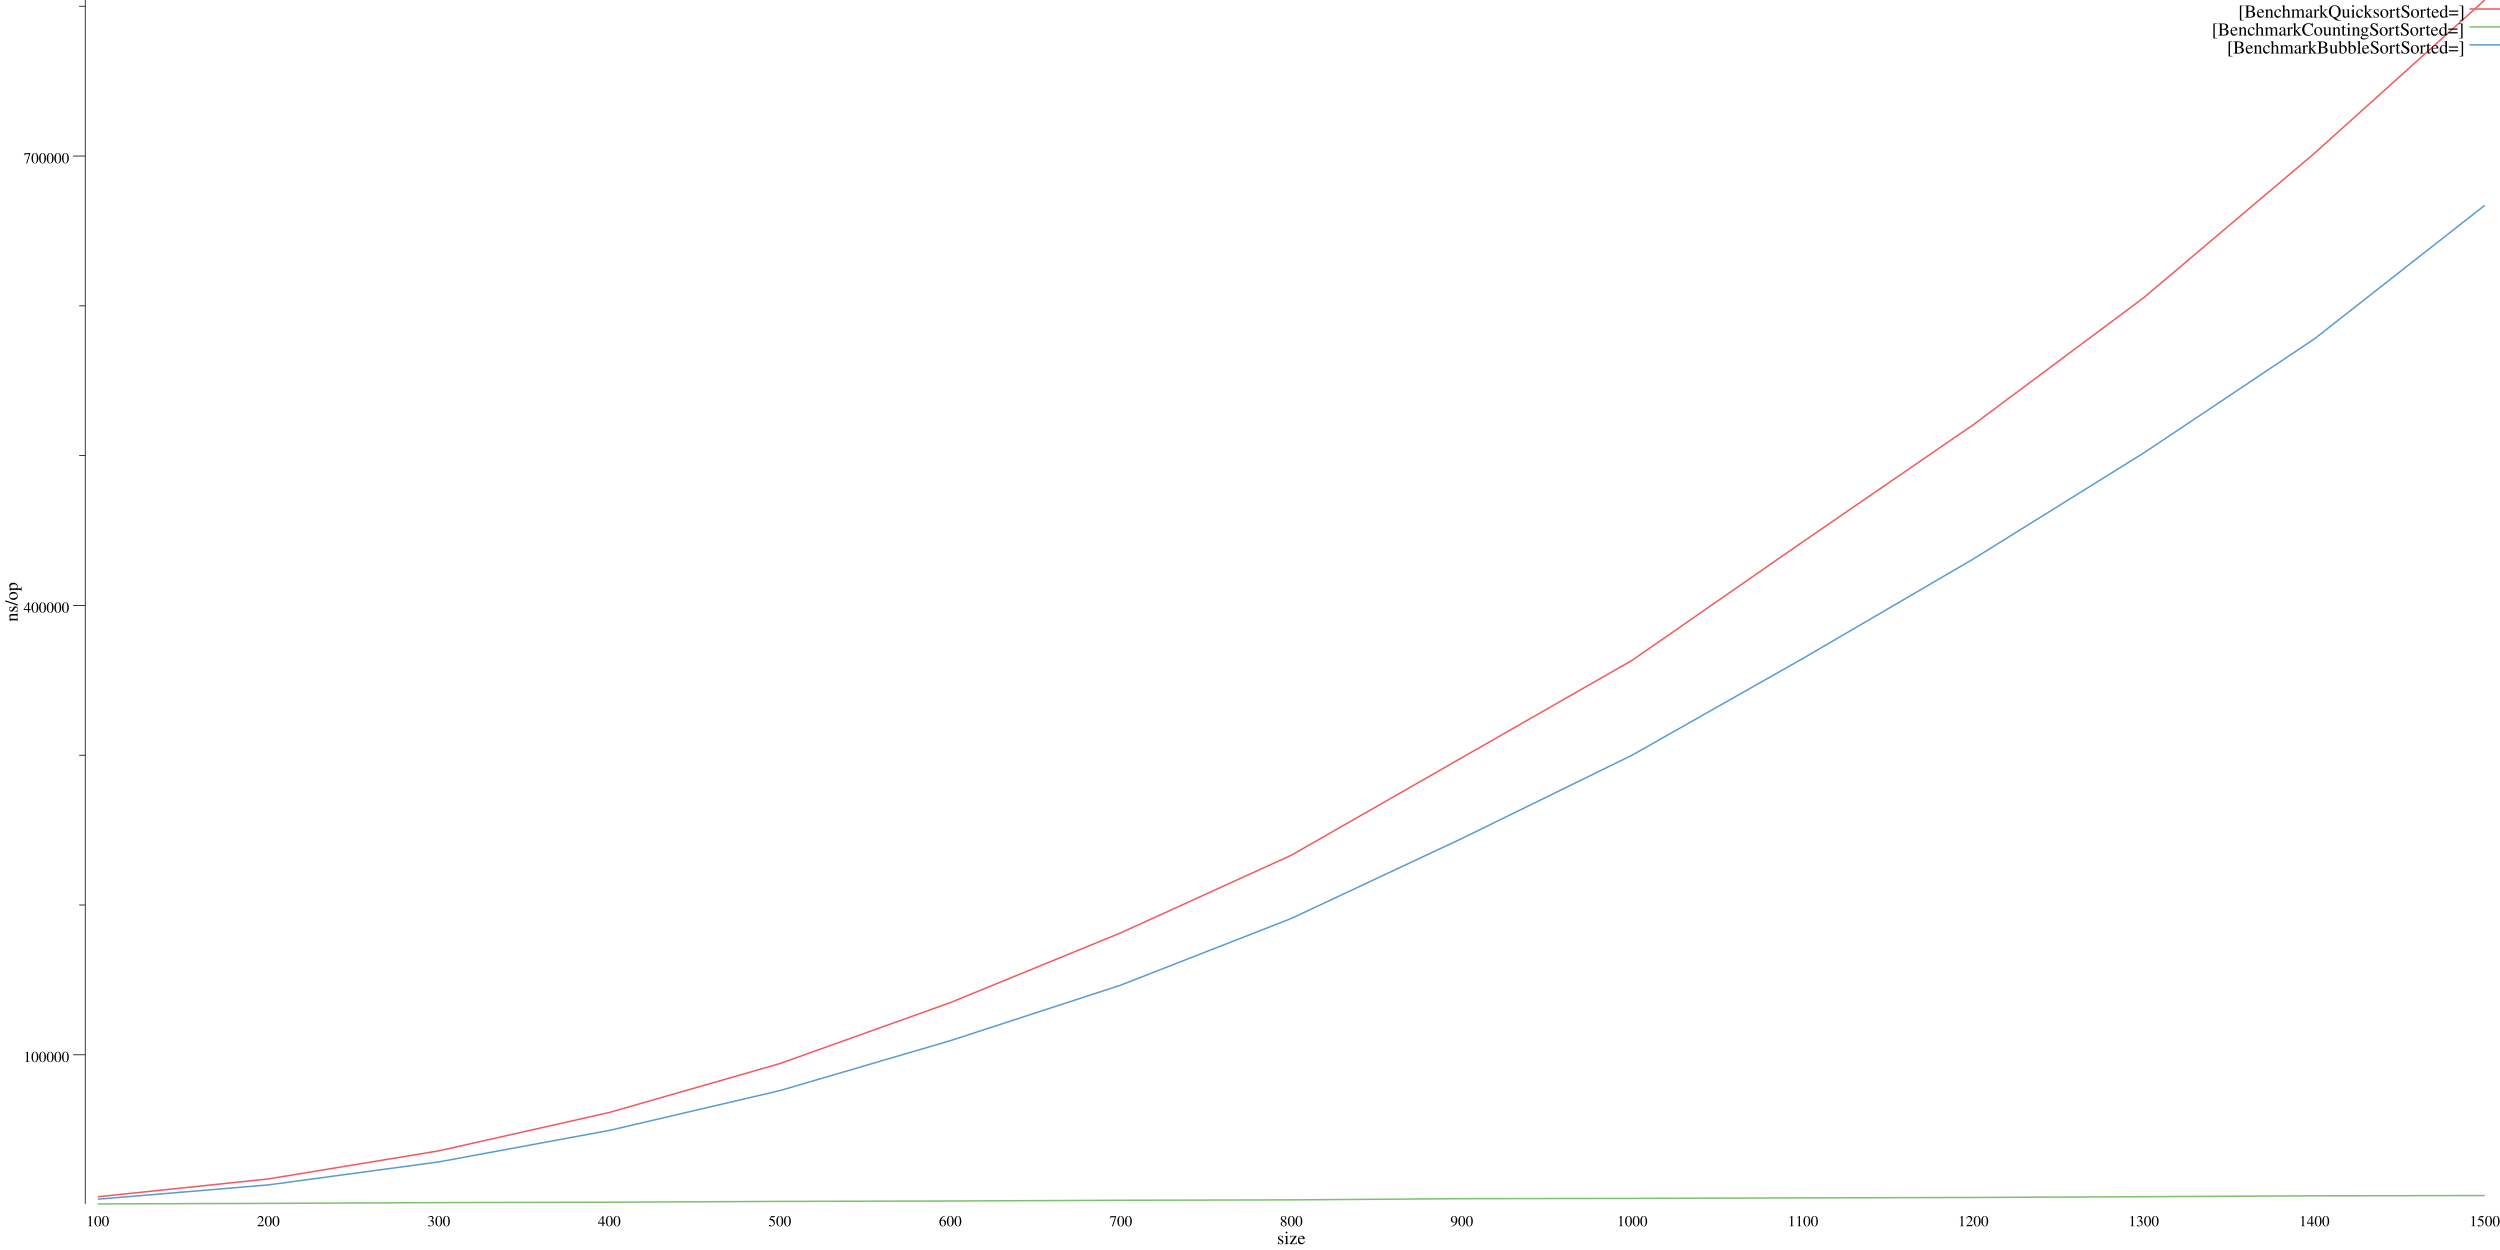
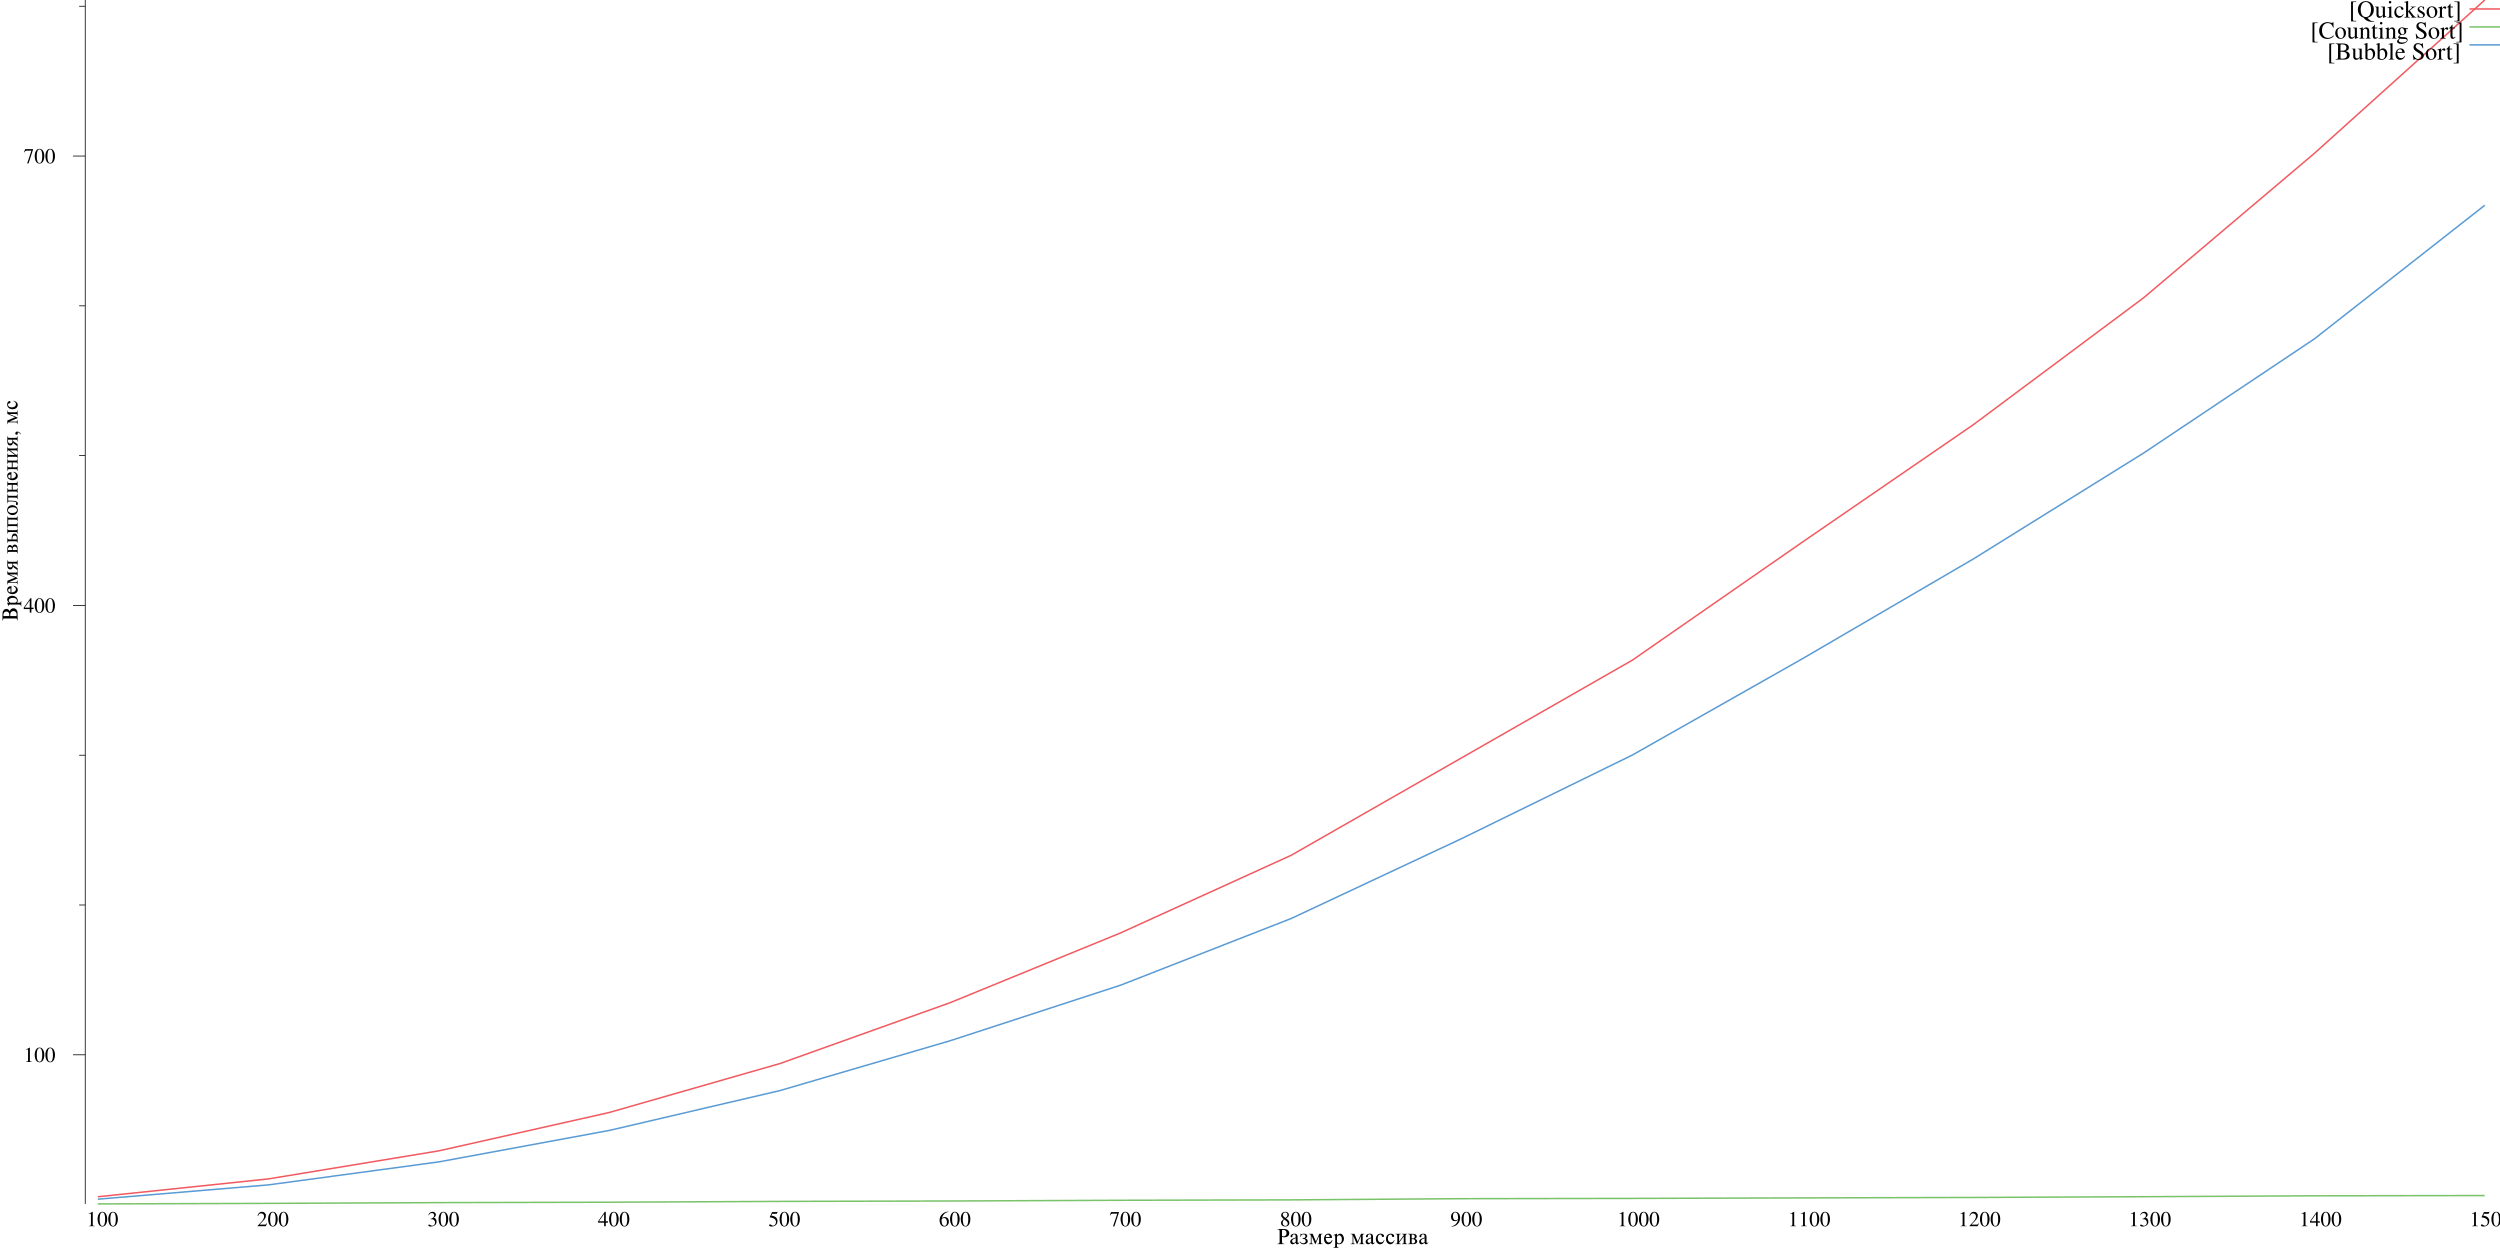
<svg xmlns="http://www.w3.org/2000/svg" width="1640pt" height="820pt" viewBox="0 0 1640 820">
  <g transform="scale(1, -1) translate(0, -820)">
    <path d="M0,0L1640,0L1640,820L0,820Z" style="fill:#FFFFFF" />
-     <text x="837.75" y="-3.861" transform="scale(1, -1)" style="font-family:Times;font-weight:normal;font-style:normal;font-size:12px">size</text>
-     <text x="56.666" y="-15.602" transform="scale(1, -1)" style="font-family:Times;font-weight:normal;font-style:normal;font-size:10px">100</text>
-     <text x="168.51" y="-15.602" transform="scale(1, -1)" style="font-family:Times;font-weight:normal;font-style:normal;font-size:10px">200</text>
-     <text x="280.36" y="-15.602" transform="scale(1, -1)" style="font-family:Times;font-weight:normal;font-style:normal;font-size:10px">300</text>
-     <text x="392.2" y="-15.602" transform="scale(1, -1)" style="font-family:Times;font-weight:normal;font-style:normal;font-size:10px">400</text>
-     <text x="504.05" y="-15.602" transform="scale(1, -1)" style="font-family:Times;font-weight:normal;font-style:normal;font-size:10px">500</text>
-     <text x="615.89" y="-15.602" transform="scale(1, -1)" style="font-family:Times;font-weight:normal;font-style:normal;font-size:10px">600</text>
-     <text x="727.74" y="-15.602" transform="scale(1, -1)" style="font-family:Times;font-weight:normal;font-style:normal;font-size:10px">700</text>
-     <text x="839.58" y="-15.602" transform="scale(1, -1)" style="font-family:Times;font-weight:normal;font-style:normal;font-size:10px">800</text>
-     <text x="951.43" y="-15.602" transform="scale(1, -1)" style="font-family:Times;font-weight:normal;font-style:normal;font-size:10px">900</text>
-     <text x="1060.8" y="-15.602" transform="scale(1, -1)" style="font-family:Times;font-weight:normal;font-style:normal;font-size:10px">1000</text>
-     <text x="1172.8" y="-15.602" transform="scale(1, -1)" style="font-family:Times;font-weight:normal;font-style:normal;font-size:10px">1100</text>
-     <text x="1284.5" y="-15.602" transform="scale(1, -1)" style="font-family:Times;font-weight:normal;font-style:normal;font-size:10px">1200</text>
-     <text x="1396.3" y="-15.602" transform="scale(1, -1)" style="font-family:Times;font-weight:normal;font-style:normal;font-size:10px">1300</text>
-     <text x="1508.2" y="-15.602" transform="scale(1, -1)" style="font-family:Times;font-weight:normal;font-style:normal;font-size:10px">1400</text>
-     <text x="1620" y="-15.602" transform="scale(1, -1)" style="font-family:Times;font-weight:normal;font-style:normal;font-size:10px">1500</text>
+     <text x="837.75" y="-3.861" transform="scale(1, -1)" style="font-family:Times;font-weight:normal;font-style:normal;font-size:15px">Размер массива</text>
+     <text x="56.666" y="-15.602" transform="scale(1, -1)" style="font-family:Times;font-weight:normal;font-style:normal;font-size:14px">100</text>
+     <text x="168.51" y="-15.602" transform="scale(1, -1)" style="font-family:Times;font-weight:normal;font-style:normal;font-size:14px">200</text>
+     <text x="280.36" y="-15.602" transform="scale(1, -1)" style="font-family:Times;font-weight:normal;font-style:normal;font-size:14px">300</text>
+     <text x="392.2" y="-15.602" transform="scale(1, -1)" style="font-family:Times;font-weight:normal;font-style:normal;font-size:14px">400</text>
+     <text x="504.05" y="-15.602" transform="scale(1, -1)" style="font-family:Times;font-weight:normal;font-style:normal;font-size:14px">500</text>
+     <text x="615.89" y="-15.602" transform="scale(1, -1)" style="font-family:Times;font-weight:normal;font-style:normal;font-size:14px">600</text>
+     <text x="727.74" y="-15.602" transform="scale(1, -1)" style="font-family:Times;font-weight:normal;font-style:normal;font-size:14px">700</text>
+     <text x="839.58" y="-15.602" transform="scale(1, -1)" style="font-family:Times;font-weight:normal;font-style:normal;font-size:14px">800</text>
+     <text x="951.43" y="-15.602" transform="scale(1, -1)" style="font-family:Times;font-weight:normal;font-style:normal;font-size:14px">900</text>
+     <text x="1060.8" y="-15.602" transform="scale(1, -1)" style="font-family:Times;font-weight:normal;font-style:normal;font-size:14px">1000</text>
+     <text x="1172.8" y="-15.602" transform="scale(1, -1)" style="font-family:Times;font-weight:normal;font-style:normal;font-size:14px">1100</text>
+     <text x="1284.5" y="-15.602" transform="scale(1, -1)" style="font-family:Times;font-weight:normal;font-style:normal;font-size:14px">1200</text>
+     <text x="1396.3" y="-15.602" transform="scale(1, -1)" style="font-family:Times;font-weight:normal;font-style:normal;font-size:14px">1300</text>
+     <text x="1508.2" y="-15.602" transform="scale(1, -1)" style="font-family:Times;font-weight:normal;font-style:normal;font-size:14px">1400</text>
+     <text x="1620" y="-15.602" transform="scale(1, -1)" style="font-family:Times;font-weight:normal;font-style:normal;font-size:14px">1500</text>
    <g transform="rotate(90)">
-       <text x="412.11" y="11.555" transform="scale(1, -1)" style="font-family:Times;font-weight:normal;font-style:normal;font-size:12px">ns/op</text>
+       <text x="412.11" y="11.555" transform="scale(1, -1)" style="font-family:Times;font-weight:normal;font-style:normal;font-size:15px">Время выполнения, мс</text>
    </g>
-     <text x="15.416" y="-123.33" transform="scale(1, -1)" style="font-family:Times;font-weight:normal;font-style:normal;font-size:10px">100000</text>
-     <text x="15.416" y="-418.12" transform="scale(1, -1)" style="font-family:Times;font-weight:normal;font-style:normal;font-size:10px">400000</text>
-     <text x="15.416" y="-712.91" transform="scale(1, -1)" style="font-family:Times;font-weight:normal;font-style:normal;font-size:10px">700000</text>
+     <text x="15.416" y="-123.33" transform="scale(1, -1)" style="font-family:Times;font-weight:normal;font-style:normal;font-size:14px">100</text>
+     <text x="15.416" y="-418.12" transform="scale(1, -1)" style="font-family:Times;font-weight:normal;font-style:normal;font-size:14px">400</text>
+     <text x="15.416" y="-712.91" transform="scale(1, -1)" style="font-family:Times;font-weight:normal;font-style:normal;font-size:14px">700</text>
    <path d="M47.916,128.05L55.916,128.05" style="fill:none;stroke:#000000;stroke-width:0.5" />
    <path d="M47.916,422.84L55.916,422.84" style="fill:none;stroke:#000000;stroke-width:0.5" />
    <path d="M47.916,717.63L55.916,717.63" style="fill:none;stroke:#000000;stroke-width:0.5" />
    <path d="M51.916,226.32L55.916,226.32" style="fill:none;stroke:#000000;stroke-width:0.5" />
    <path d="M51.916,324.58L55.916,324.58" style="fill:none;stroke:#000000;stroke-width:0.5" />
    <path d="M51.916,521.11L55.916,521.11" style="fill:none;stroke:#000000;stroke-width:0.5" />
    <path d="M51.916,619.37L55.916,619.37" style="fill:none;stroke:#000000;stroke-width:0.5" />
    <path d="M51.916,815.9L55.916,815.9" style="fill:none;stroke:#000000;stroke-width:0.5" />
    <path d="M55.916,30.23L55.916,820" style="fill:none;stroke:#000000;stroke-width:0.5" />
    <path d="M64.166,34.932L176.01,46.626L287.86,65.046L399.7,90.217L511.55,122.28L623.39,162.28L735.24,208.07L847.08,258.97L958.93,322.93L1070.8,386.93L1182.6,464.54L1294.5,541.4L1406.3,624.73L1518.2,719.38L1630,820" style="fill:none;stroke:#F15A60" />
    <path d="M64.166,30.23L176.01,30.58L287.86,31.083L399.7,31.349L511.55,31.881L623.39,32.143L735.24,32.619L847.08,32.879L958.93,33.665L1070.8,33.845L1182.6,34.176L1294.5,34.461L1406.3,34.963L1518.2,35.544L1630,35.721" style="fill:none;stroke:#7AC36A" />
    <path d="M64.166,33.335L176.01,42.708L287.86,57.805L399.7,78.445L511.55,104.55L623.39,137.31L735.24,173.77L847.08,217.49L958.93,269.93L1070.8,324.69L1182.6,388L1294.5,453.33L1406.3,522.87L1518.2,597.67L1630,685.34" style="fill:none;stroke:#5A9BD4" />
    <path d="M1620,814.11L1640,814.11" style="fill:none;stroke:#F15A60" />
-     <text x="1468.3" y="-808.45" transform="scale(1, -1)" style="font-family:Times;font-weight:normal;font-style:normal;font-size:12px">[BenchmarkQuicksortSorted=]</text>
+     <text x="1540.9" y="-808.45" transform="scale(1, -1)" style="font-family:Times;font-weight:normal;font-style:normal;font-size:16px">[Quicksort]</text>
    <path d="M1620,802.33L1640,802.33" style="fill:none;stroke:#7AC36A" />
-     <text x="1450.9" y="-796.67" transform="scale(1, -1)" style="font-family:Times;font-weight:normal;font-style:normal;font-size:12px">[BenchmarkCountingSortSorted=]</text>
+     <text x="1515.6" y="-794.67" transform="scale(1, -1)" style="font-family:Times;font-weight:normal;font-style:normal;font-size:16px">[Counting Sort]</text>
    <path d="M1620,790.56L1640,790.56" style="fill:none;stroke:#5A9BD4" />
-     <text x="1460.9" y="-784.89" transform="scale(1, -1)" style="font-family:Times;font-weight:normal;font-style:normal;font-size:12px">[BenchmarkBubbleSortSorted=]</text>
+     <text x="1526.6" y="-780.89" transform="scale(1, -1)" style="font-family:Times;font-weight:normal;font-style:normal;font-size:16px">[Bubble Sort]</text>
  </g>
</svg>
